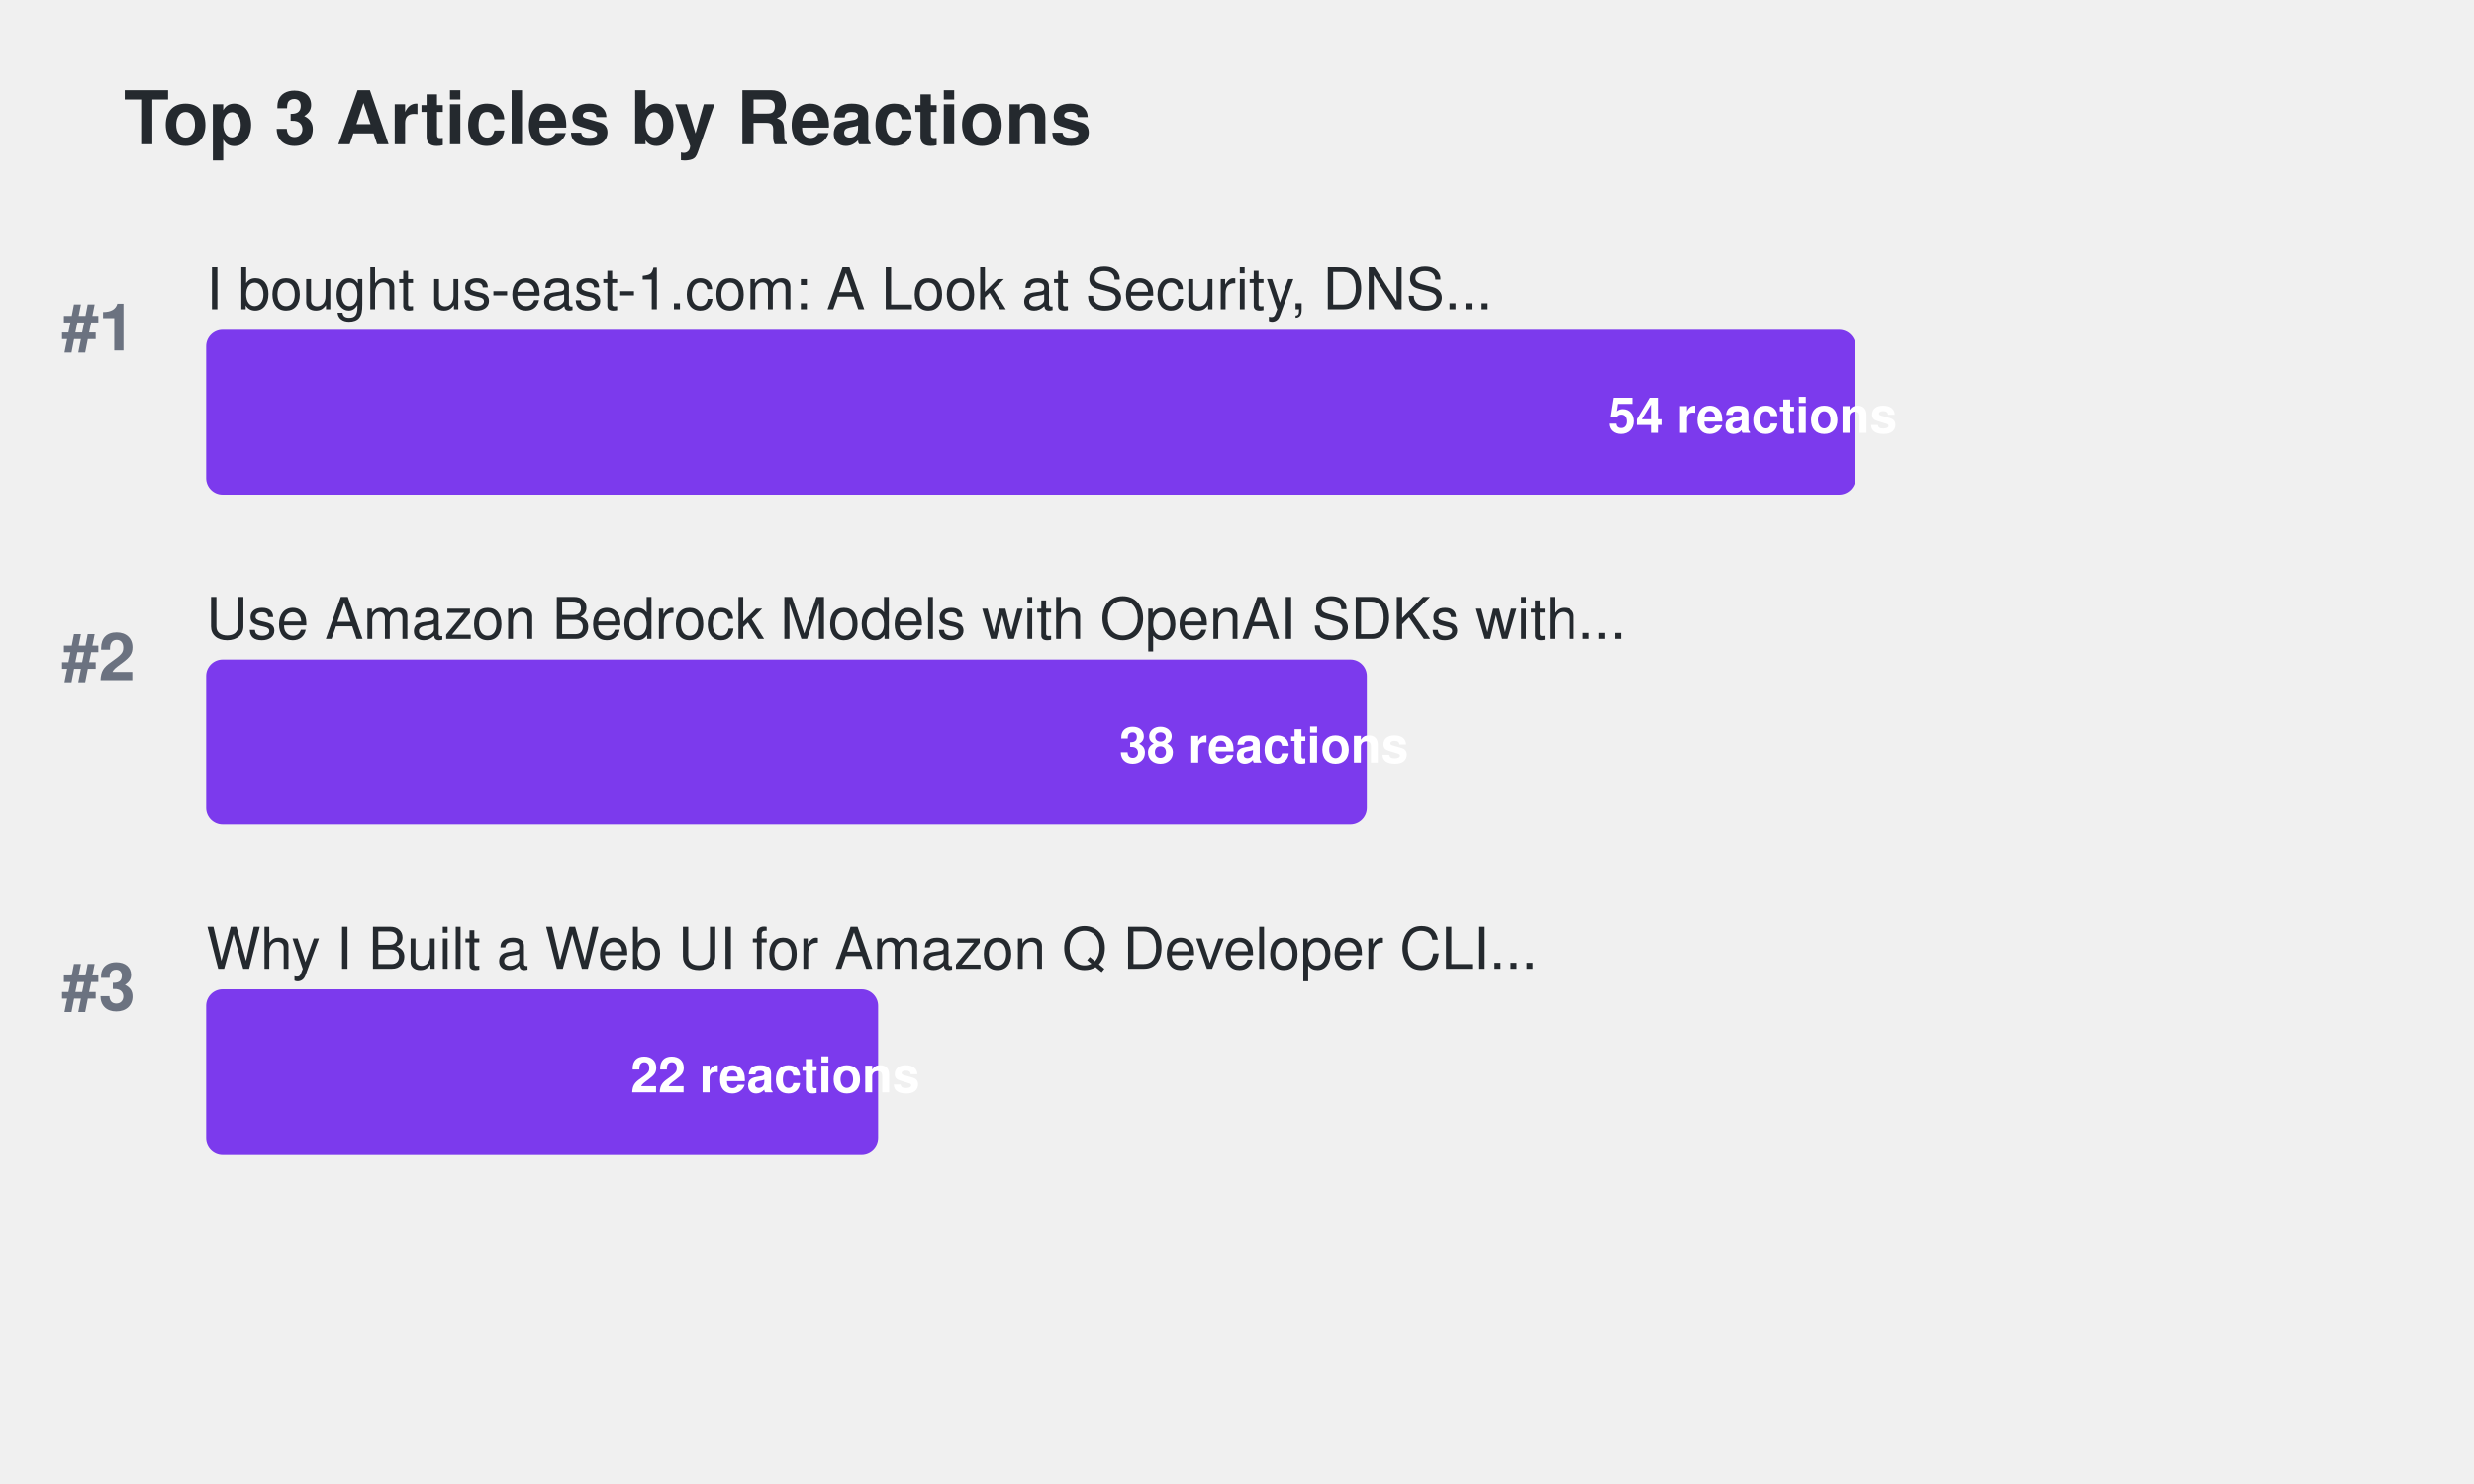
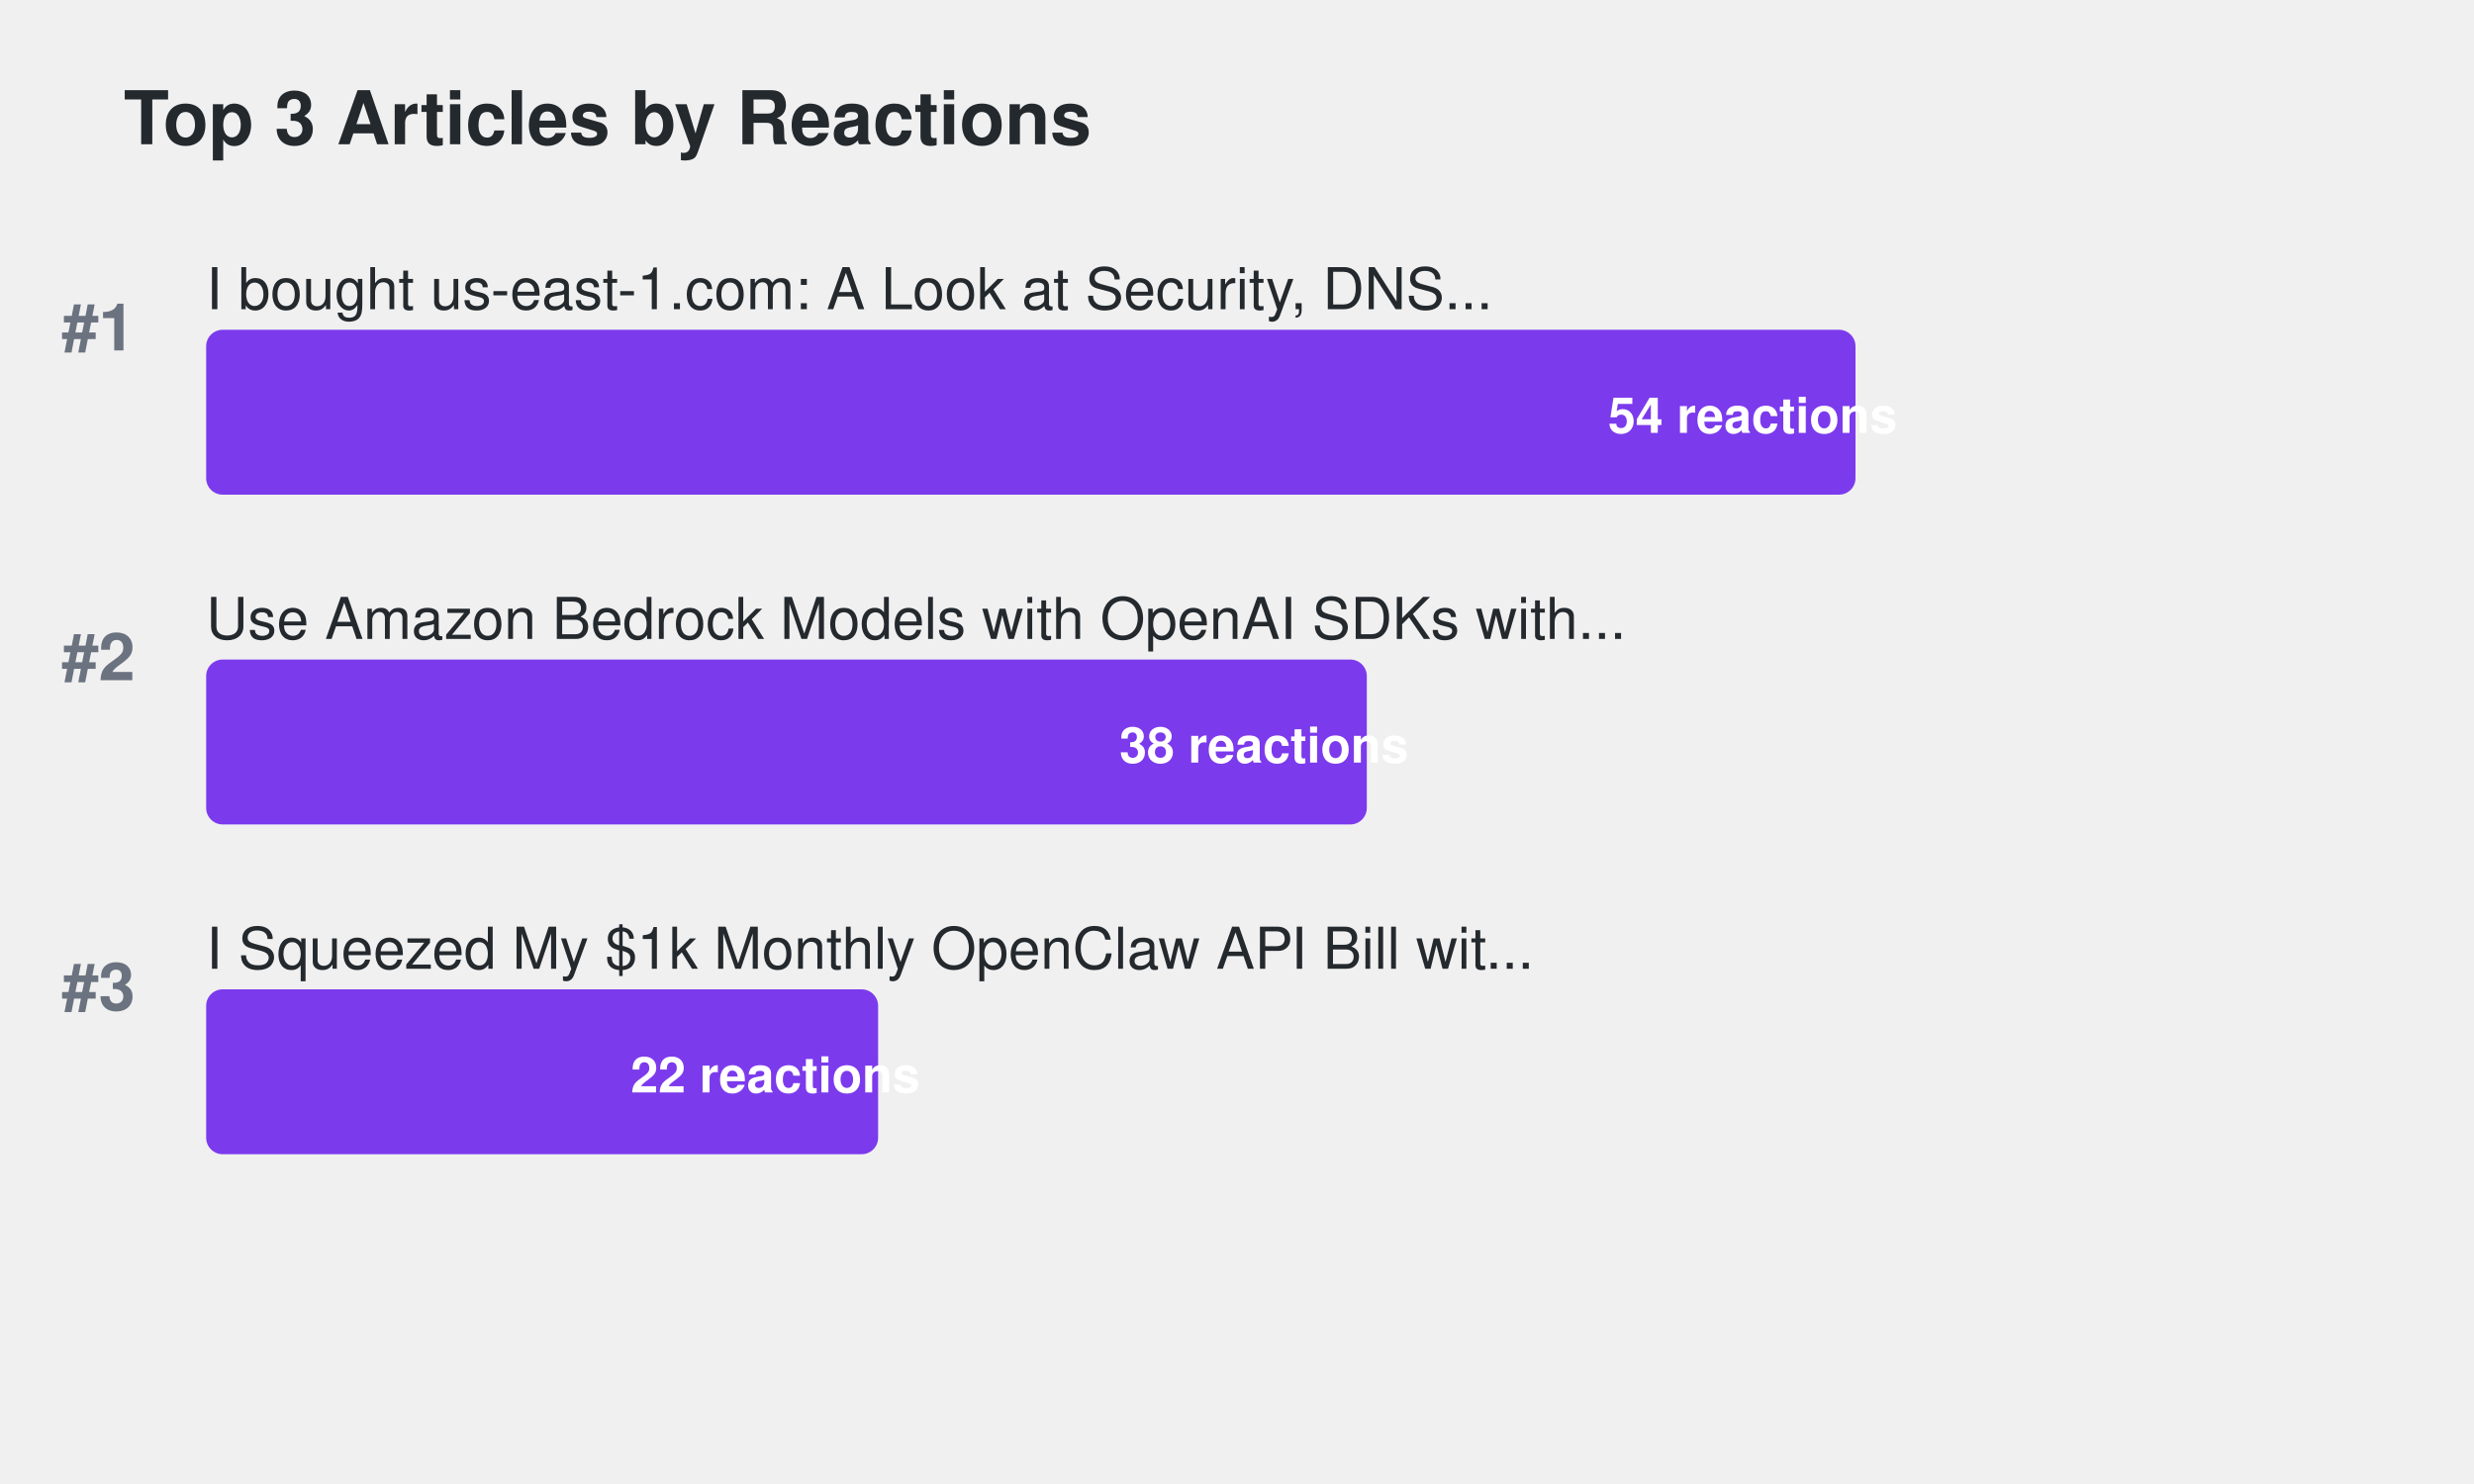
<svg xmlns="http://www.w3.org/2000/svg" width="600" height="360">
  <defs>
    <style>
.title { font-family: -apple-system, BlinkMacSystemFont, "Segoe UI", Helvetica, Arial, sans-serif; font-size: 18px; font-weight: 600; fill: #24292e; }
.article-title { font-family: -apple-system, BlinkMacSystemFont, "Segoe UI", Helvetica, Arial, sans-serif; font-size: 14px; font-weight: 500; fill: #24292e; }
.metric-value { font-family: -apple-system, BlinkMacSystemFont, "Segoe UI", Helvetica, Arial, sans-serif; font-size: 12px; font-weight: 600; fill: #ffffff; }
.rank { font-family: -apple-system, BlinkMacSystemFont, "Segoe UI", Helvetica, Arial, sans-serif; font-size: 16px; font-weight: 700; fill: #6b7280; }
.bar { rx: 4; ry: 4; }
.bar:hover { opacity: 0.8; cursor: pointer; }
a { text-decoration: none; }
a:hover .article-title { fill: #0969da; text-decoration: underline; }
a:hover .bar { opacity: 0.9; }
</style>
  </defs>
  <text x="30" y="35" class="title">Top 3 Articles by Reactions</text>
  <text x="15" y="85" class="rank">#1</text>
  <a href="https://dev.to/aws-builders/i-bought-us-east-1com-a-look-at-security-dns-traffic-and-protecting-aws-users-15ng" target="_blank">
    <text x="50" y="75" class="article-title">I bought us-east-1.com: A Look at Security, DNS...</text>
    <rect x="50" y="80" width="400.0" height="40" fill="#7c3aed" class="bar">
</rect>
    <text x="390.0" y="105" class="metric-value" fill="#ffffff">54 reactions</text>
  </a>
  <text x="15" y="165" class="rank">#2</text>
  <a href="https://dev.to/aws-builders/use-amazon-bedrock-models-via-an-openai-api-compatible-serverless-endpoint-now-without-fixed-cost-5hf5" target="_blank">
    <text x="50" y="155" class="article-title">Use Amazon Bedrock Models with OpenAI SDKs with...</text>
    <rect x="50" y="160" width="281.481" height="40" fill="#7c3aed" class="bar">
</rect>
    <text x="271.481" y="185" class="metric-value" fill="#ffffff">38 reactions</text>
  </a>
  <text x="15" y="245" class="rank">#3</text>
-   <a href="https://dev.to/aws-builders/why-i-built-a-web-ui-for-amazon-q-developer-cli-and-how-i-vibe-coded-it-54d6" target="_blank">
-     <text x="50" y="235" class="article-title">Why I Built a Web UI for Amazon Q Developer CLI...</text>
+   <a href="https://dev.to/aws-builders/i-squeezed-my-1k-monthly-openclaw-api-bill-with-20month-in-aws-credits-heres-the-exact-setup-3gj4" target="_blank">
+     <text x="50" y="235" class="article-title">I Squeezed My $1k Monthly OpenClaw API Bill wit...</text>
    <rect x="50" y="240" width="162.963" height="40" fill="#7c3aed" class="bar">
</rect>
    <text x="152.963" y="265" class="metric-value" fill="#ffffff">22 reactions</text>
  </a>
</svg>
